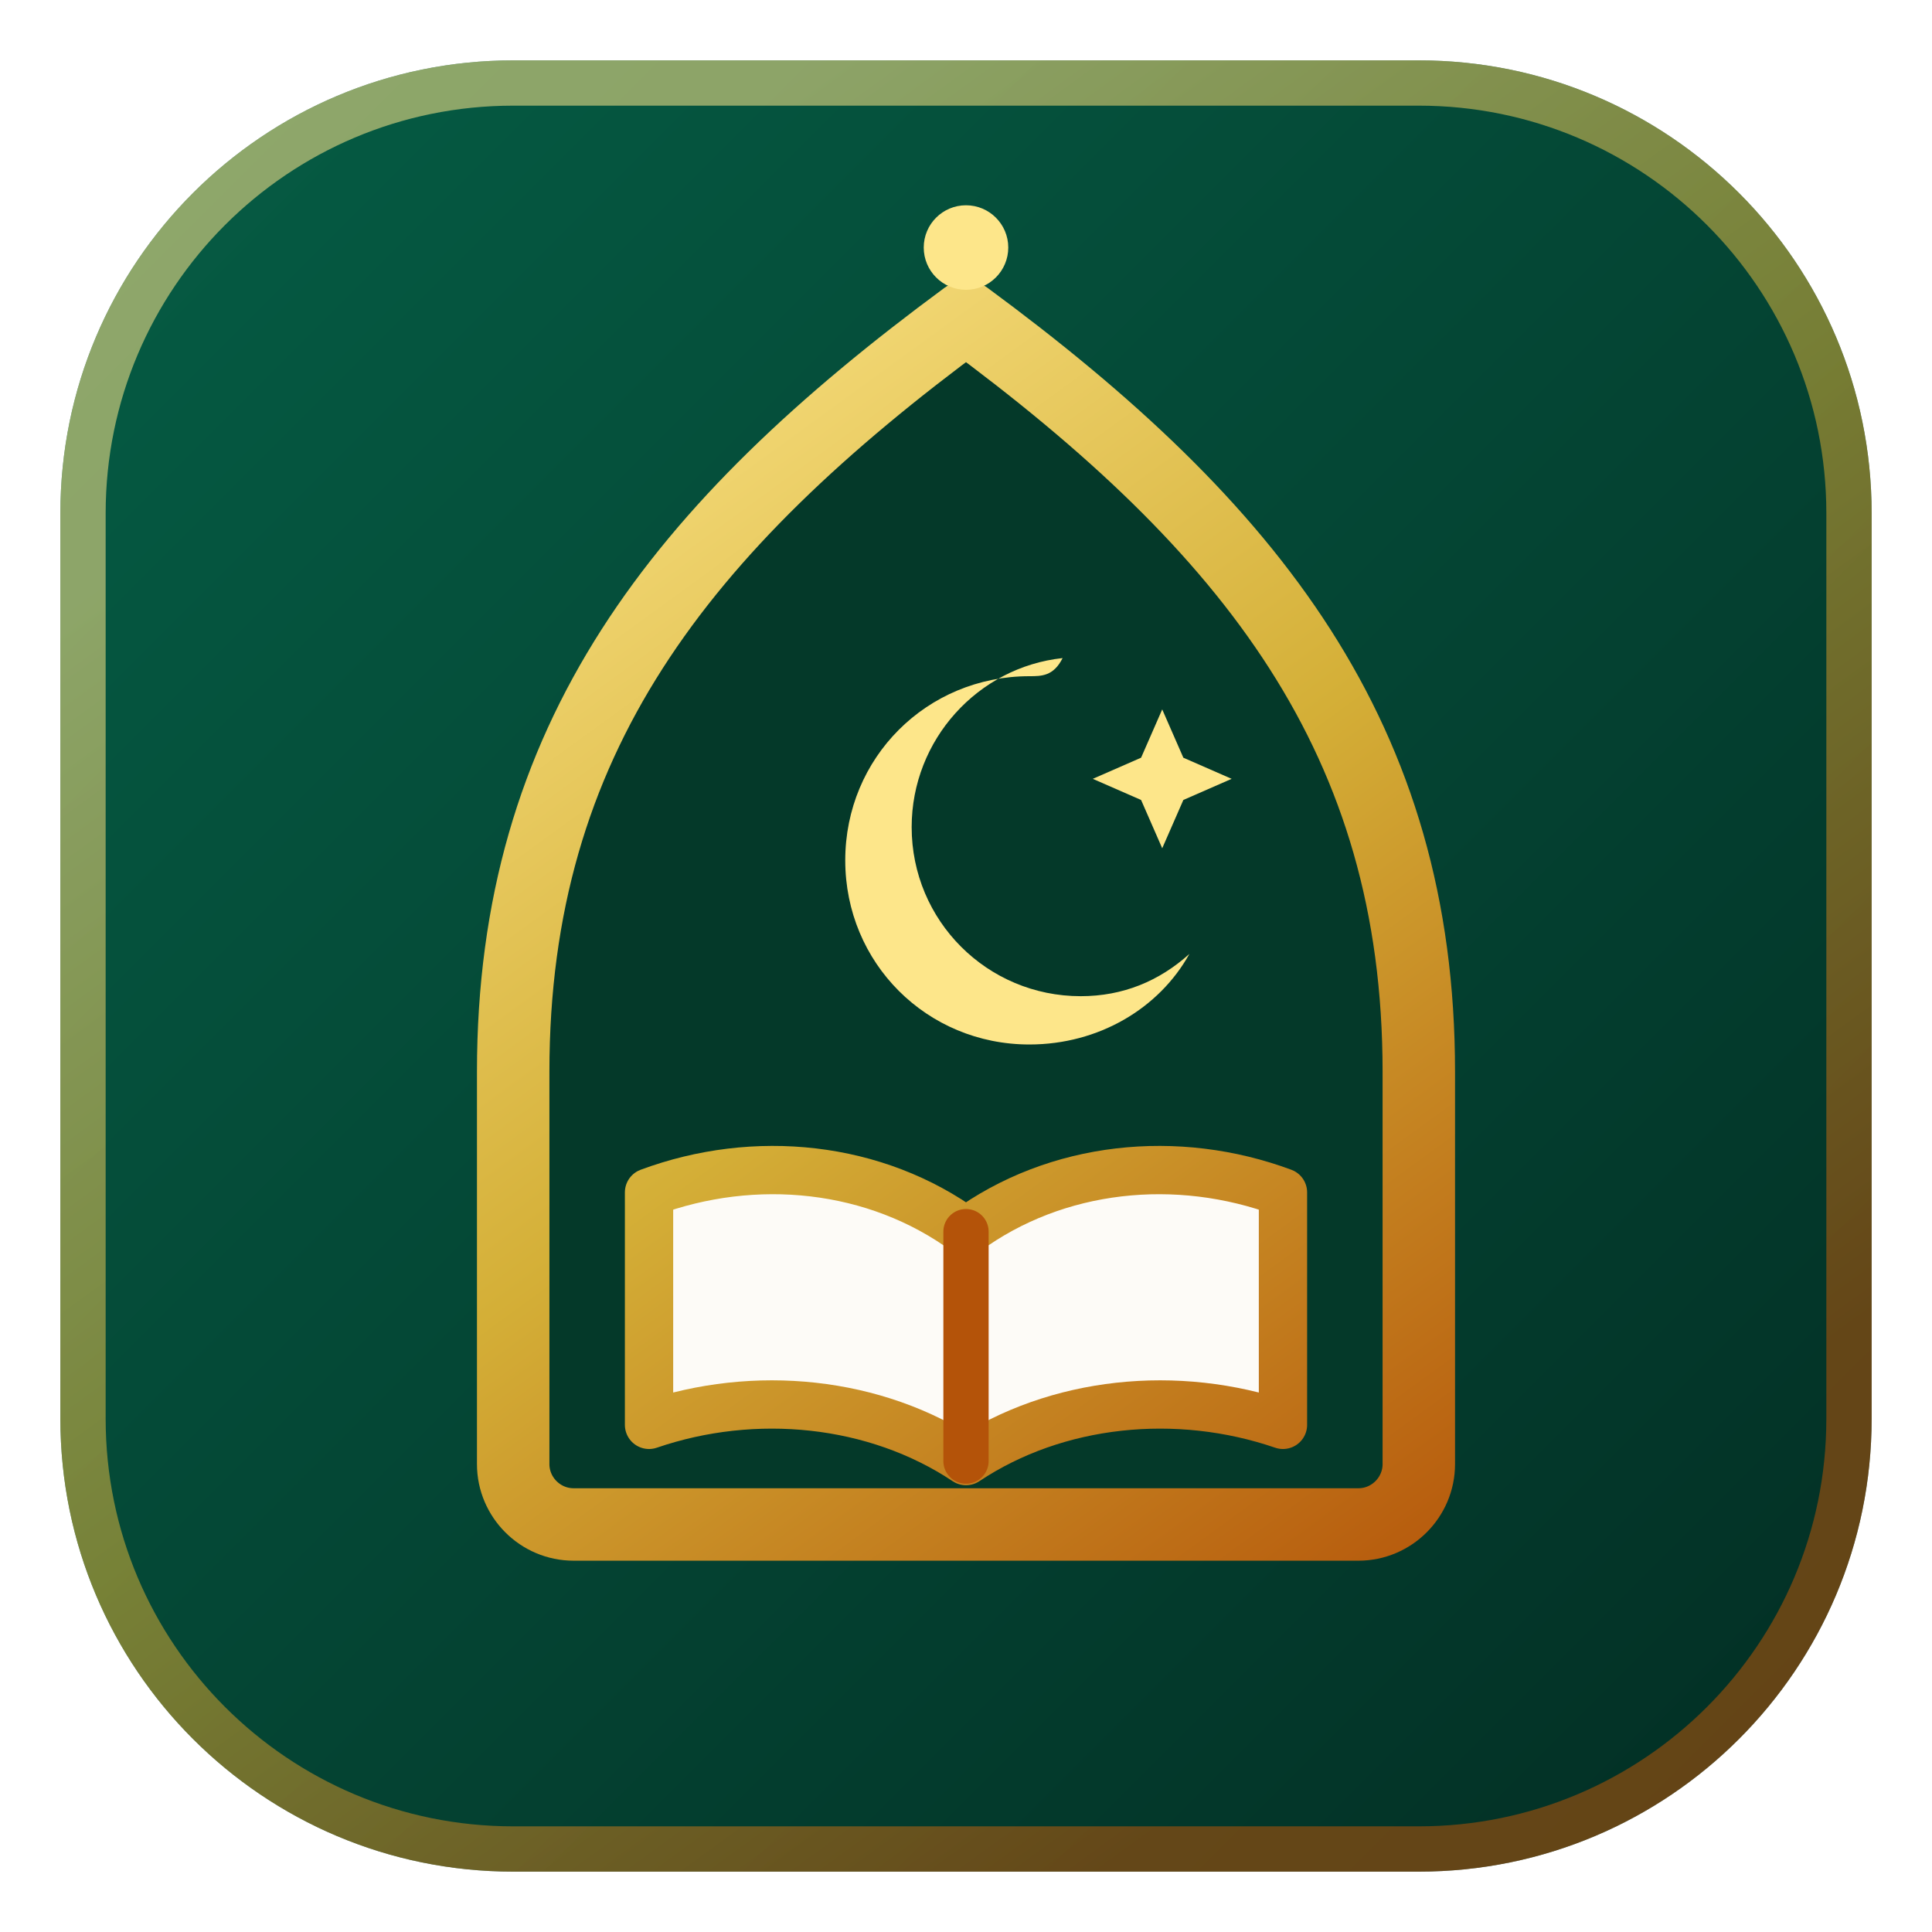
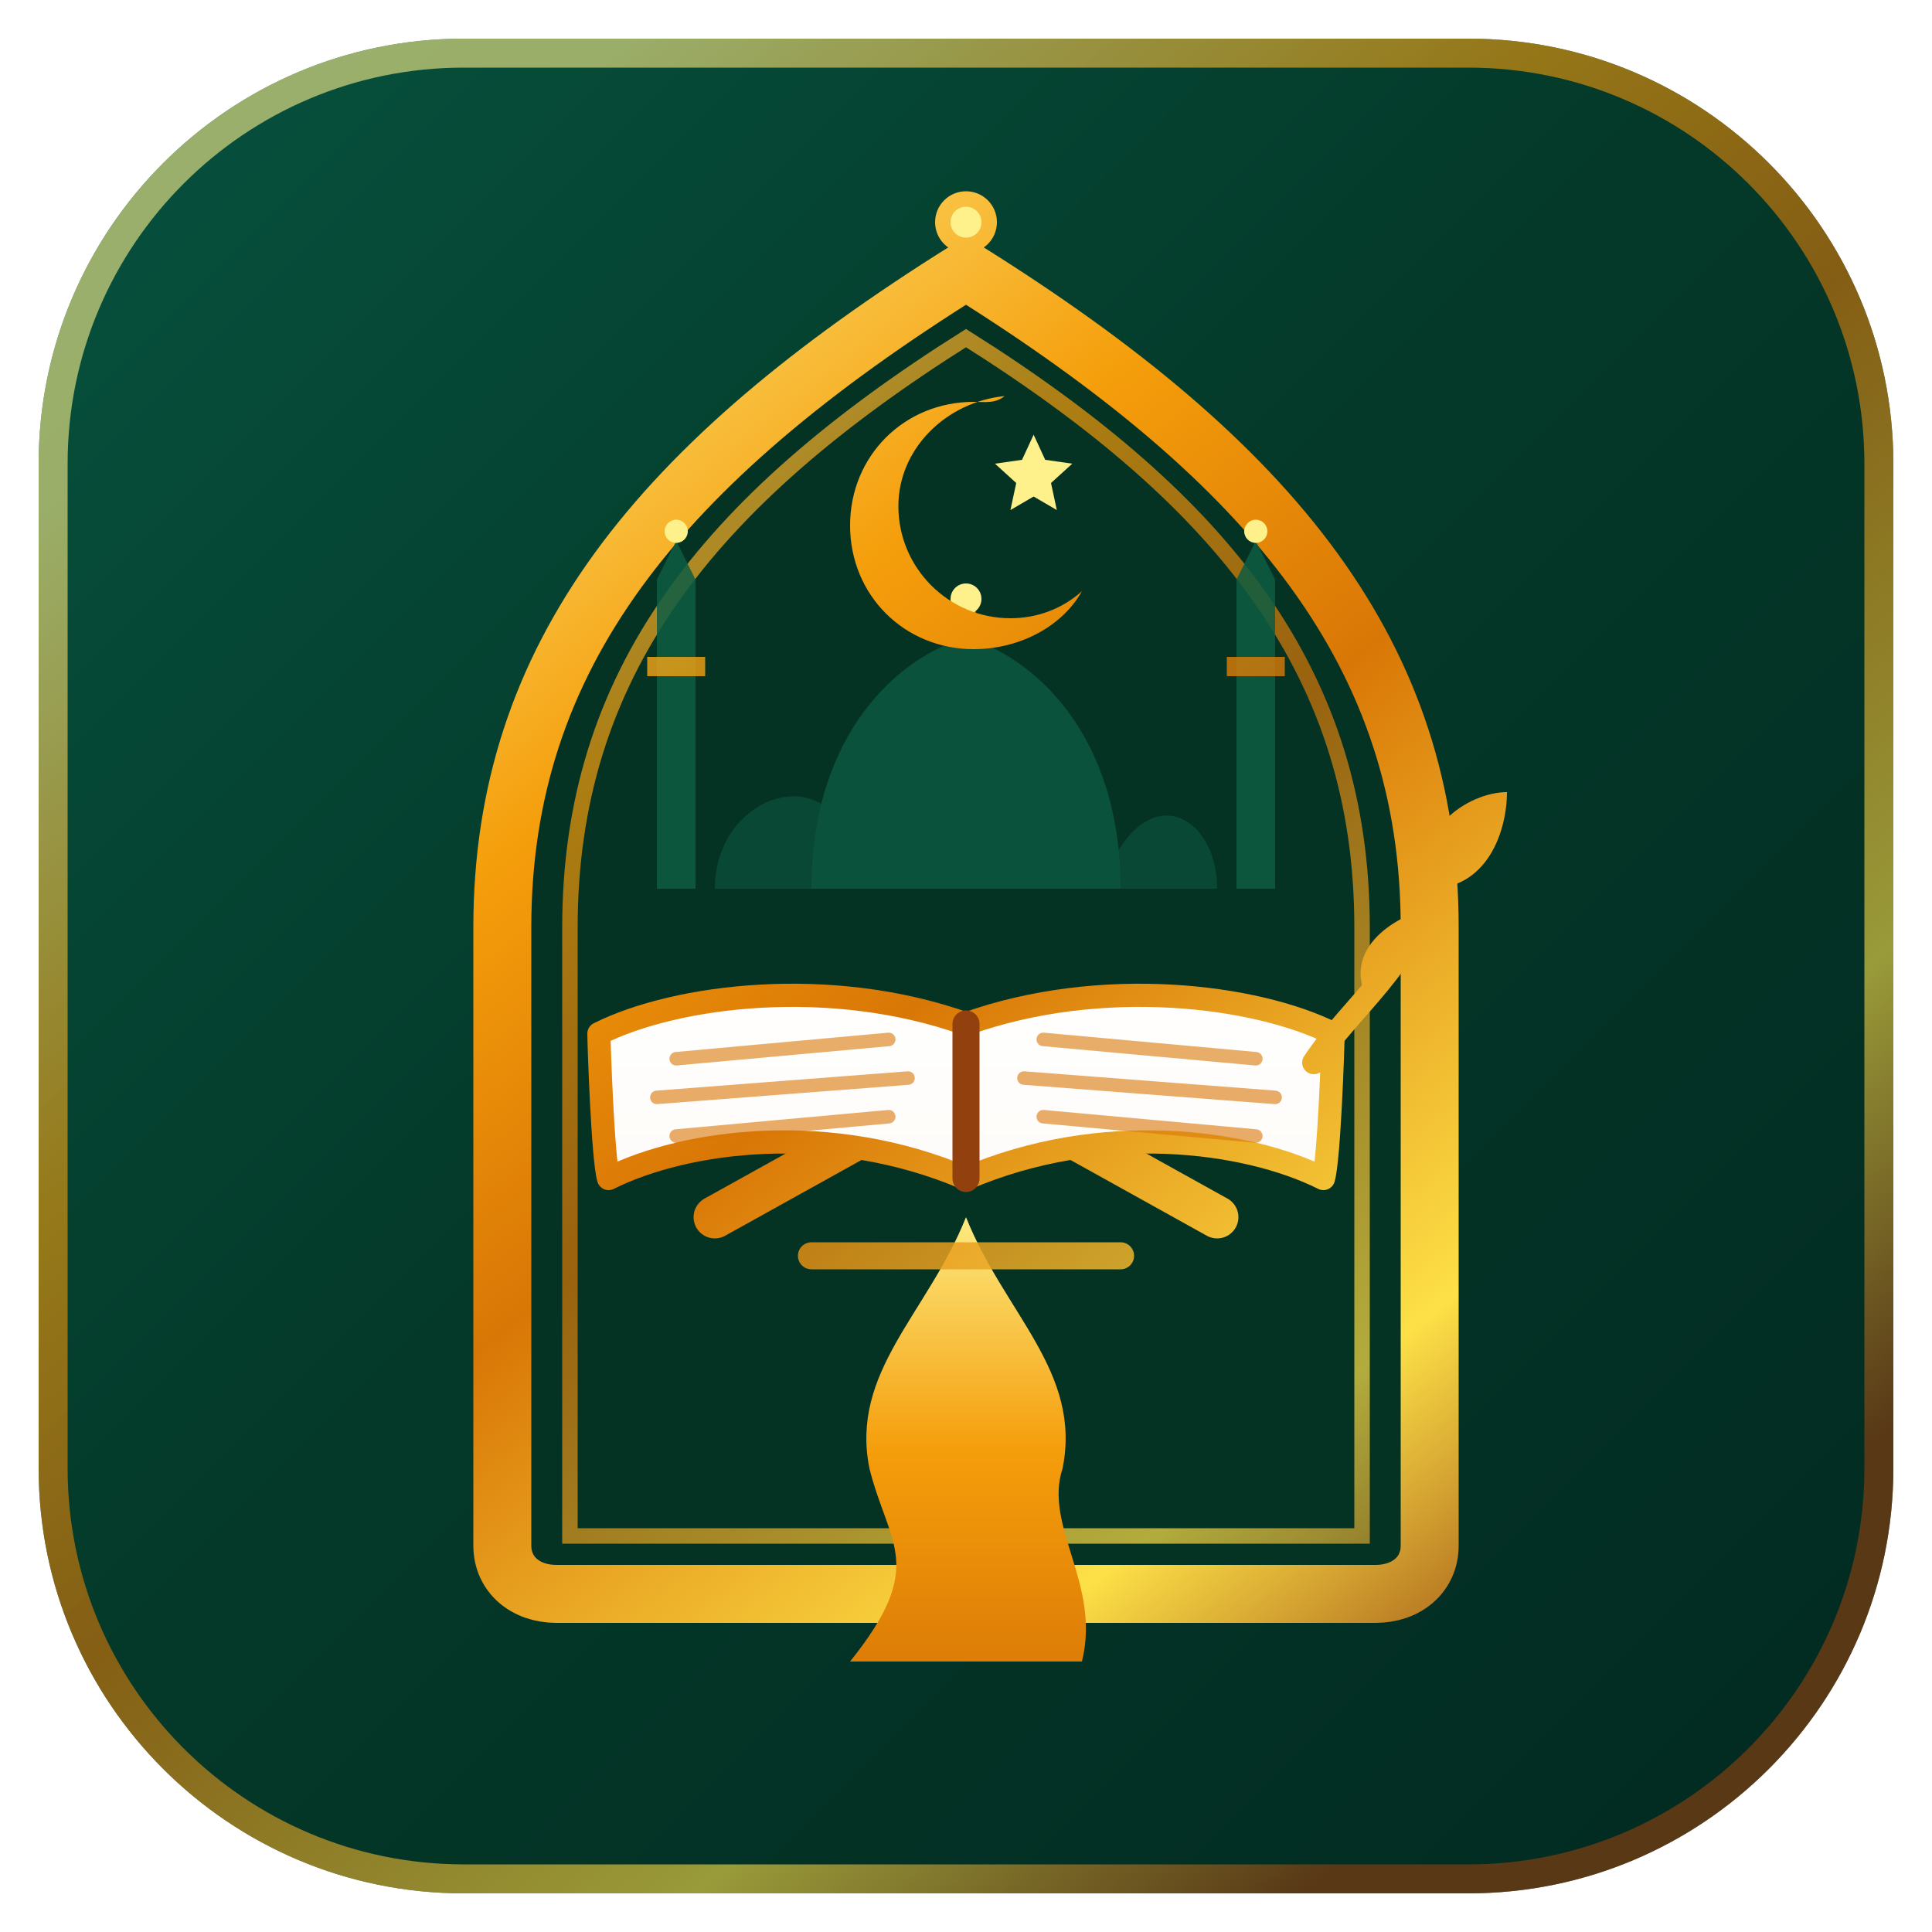
- <svg xmlns="http://www.w3.org/2000/svg" width="64" height="64" viewBox="0 0 64 64" fill="none">
+ <svg xmlns="http://www.w3.org/2000/svg" width="512" height="512" viewBox="0 0 100 100" fill="none">
  <defs>
-     <linearGradient id="bg" x1="0" y1="0" x2="64" y2="64" gradientUnits="userSpaceOnUse">
-       <stop offset="0%" stop-color="#065F46" />
+     <linearGradient id="amalBgGrad" x1="10" y1="10" x2="90" y2="90" gradientUnits="userSpaceOnUse">
+       <stop offset="0%" stop-color="#064E3B" />
+       <stop offset="45%" stop-color="#043929" />
      <stop offset="100%" stop-color="#022C22" />
    </linearGradient>
-     <linearGradient id="gold" x1="16" y1="10" x2="48" y2="54" gradientUnits="userSpaceOnUse">
-       <stop offset="0%" stop-color="#FDE68A" />
-       <stop offset="50%" stop-color="#D4AF37" />
-       <stop offset="100%" stop-color="#B45309" />
+     <linearGradient id="amalGoldGrad" x1="20" y1="12" x2="80" y2="88" gradientUnits="userSpaceOnUse">
+       <stop offset="0%" stop-color="#FEF08A" />
+       <stop offset="30%" stop-color="#F59E0B" />
+       <stop offset="50%" stop-color="#D97706" />
+       <stop offset="80%" stop-color="#FDE047" />
+       <stop offset="100%" stop-color="#92400E" />
+     </linearGradient>
+     <linearGradient id="amalPathGrad" x1="50" y1="62" x2="50" y2="88" gradientUnits="userSpaceOnUse">
+       <stop offset="0%" stop-color="#FEF08A" />
+       <stop offset="50%" stop-color="#F59E0B" />
+       <stop offset="100%" stop-color="#D97706" />
+     </linearGradient>
+     <linearGradient id="amalPageGrad" x1="50" y1="50" x2="50" y2="64" gradientUnits="userSpaceOnUse">
+       <stop offset="0%" stop-color="#FFFFFF" />
+       <stop offset="100%" stop-color="#FDFBF7" />
    </linearGradient>
  </defs>
-   <rect x="2" y="2" width="60" height="60" rx="15" fill="url(#bg)" />
-   <rect x="2.75" y="2.75" width="58.5" height="58.5" rx="14.25" stroke="url(#gold)" stroke-opacity="0.55" stroke-width="1.5" />
-   <path d="M32 10.5C41.5 17.5 47 24.5 47 35.5V48.5C47 49.6 46.1 50.5 45 50.5H19C17.9 50.5 17 49.6 17 48.5V35.5C17 24.5 22.5 17.5 32 10.5Z" fill="#043929" stroke="url(#gold)" stroke-width="2.4" stroke-linejoin="round" />
-   <path d="M35.2 21.8C32.4 22.1 30.2 24.5 30.2 27.4C30.2 30.5 32.7 33 35.8 33C37.2 33 38.4 32.5 39.4 31.6C38.4 33.4 36.4 34.6 34.1 34.6C30.7 34.6 28 31.9 28 28.5C28 25.1 30.7 22.4 34.1 22.4C34.5 22.4 34.9 22.4 35.2 21.8Z" fill="#FDE68A" />
-   <path d="M38.5 23.5L39.2 25.1L40.8 25.8L39.2 26.5L38.5 28.1L37.8 26.5L36.2 25.8L37.8 25.1L38.5 23.5Z" fill="#FDE68A" />
-   <path d="M21.5 39.5C25 38.2 29 38.6 32 40.8C35 38.6 39 38.2 42.5 39.5V47.2C39 46 35 46.4 32 48.4C29 46.4 25 46 21.5 47.2V39.5Z" fill="#FDFBF7" stroke="url(#gold)" stroke-width="1.6" stroke-linejoin="round" />
-   <path d="M32 40.8V48.4" stroke="#B45309" stroke-width="1.5" stroke-linecap="round" />
-   <circle cx="32" cy="8.2" r="1.4" fill="#FDE68A" />
+   <rect x="2" y="2" width="96" height="96" rx="22" fill="url(#amalBgGrad)" />
+   <rect x="2.75" y="2.75" width="94.5" height="94.5" rx="21.25" stroke="url(#amalGoldGrad)" stroke-width="1.5" stroke-opacity="0.6" />
+   <path d="M50 14 C66 24 74 34 74 48 V80 C74 81.5 72.8 82.5 71.2 82.5 H28.8 C27.2 82.5 26 81.5 26 80 V48 C26 34 34 24 50 14 Z" fill="#043324" stroke="url(#amalGoldGrad)" stroke-width="3" stroke-linejoin="round" />
+   <path d="M50 17.5 C63.5 26 70.5 35 70.5 48 V79.5 H29.5 V48 C29.5 35 36.5 26 50 17.5 Z" fill="none" stroke="url(#amalGoldGrad)" stroke-width="0.8" stroke-opacity="0.7" />
+   <path d="M34 46 V30 L35 28 L36 30 V46 Z" fill="#0D5C43" opacity="0.85" />
+   <rect x="33.5" y="34" width="3" height="1" fill="url(#amalGoldGrad)" opacity="0.8" />
+   <circle cx="35" cy="27.5" r="0.6" fill="#FEF08A" />
+   <path d="M64 46 V30 L65 28 L66 30 V46 Z" fill="#0D5C43" opacity="0.85" />
+   <rect x="63.5" y="34" width="3" height="1" fill="url(#amalGoldGrad)" opacity="0.8" />
+   <circle cx="65" cy="27.5" r="0.6" fill="#FEF08A" />
+   <path d="M37 46 C37 42 41 40 43 42 V46 Z" fill="#094A36" opacity="0.9" />
+   <path d="M57 46 C59 40 63 42 63 46 Z" fill="#094A36" opacity="0.9" />
+   <path d="M42 46 C42 38 46.5 34 50 33 C53.5 34 58 38 58 46 Z" fill="#0B523C" />
+   <path d="M49.5 33 V31.5 H50.5 V33 Z" fill="url(#amalGoldGrad)" />
+   <circle cx="50" cy="31" r="0.8" fill="#FEF08A" />
+   <path d="M52 20.5 C49 20.8 46.5 23.2 46.5 26.2 C46.5 29.4 49.1 32 52.3 32 C53.7 32 55 31.5 56 30.6 C55 32.4 52.8 33.6 50.4 33.6 C46.8 33.6 44 30.8 44 27.2 C44 23.6 46.8 20.8 50.4 20.8 C51 20.8 51.5 20.9 52 20.5 Z" fill="url(#amalGoldGrad)" />
+   <path d="M53.5 22.5 L54.1 23.8 L55.5 24 L54.4 25 L54.7 26.4 L53.5 25.7 L52.3 26.4 L52.6 25 L51.5 24 L52.9 23.8 Z" fill="#FEF08A" />
+   <path d="M50 63 C48 68 44 71 45 76 C46 80 48 81 44 86 H56 C57 82 54 79 55 76 C56 71 52 68 50 63 Z" fill="url(#amalPathGrad)" />
+   <path d="M37 63 L46 58 M63 63 L54 58" stroke="url(#amalGoldGrad)" stroke-width="2.2" stroke-linecap="round" />
+   <path d="M42 65 L58 65" stroke="url(#amalGoldGrad)" stroke-width="1.4" stroke-linecap="round" opacity="0.85" />
+   <path d="M50 53 C43 50.5 35 51.5 31 53.5 C31 54 31.2 60 31.5 61 C35.5 59 43 58 50 61 Z" fill="url(#amalPageGrad)" stroke="url(#amalGoldGrad)" stroke-width="1.2" stroke-linejoin="round" />
+   <path d="M50 53 C57 50.5 65 51.5 69 53.5 C69 54 68.8 60 68.5 61 C64.5 59 57 58 50 61 Z" fill="url(#amalPageGrad)" stroke="url(#amalGoldGrad)" stroke-width="1.2" stroke-linejoin="round" />
+   <path d="M50 53 V61" stroke="#92400E" stroke-width="1.4" stroke-linecap="round" />
+   <line x1="35" y1="54.8" x2="46" y2="53.8" stroke="#D97706" stroke-width="0.7" stroke-linecap="round" opacity="0.6" />
+   <line x1="34" y1="56.8" x2="47" y2="55.8" stroke="#D97706" stroke-width="0.7" stroke-linecap="round" opacity="0.6" />
+   <line x1="35" y1="58.8" x2="46" y2="57.8" stroke="#D97706" stroke-width="0.7" stroke-linecap="round" opacity="0.6" />
+   <line x1="54" y1="53.8" x2="65" y2="54.8" stroke="#D97706" stroke-width="0.7" stroke-linecap="round" opacity="0.6" />
+   <line x1="53" y1="55.8" x2="66" y2="56.8" stroke="#D97706" stroke-width="0.7" stroke-linecap="round" opacity="0.6" />
+   <line x1="54" y1="57.8" x2="65" y2="58.8" stroke="#D97706" stroke-width="0.7" stroke-linecap="round" opacity="0.6" />
+   <path d="M68 55 C70 52 73 50 74 46" stroke="url(#amalGoldGrad)" stroke-width="1.2" stroke-linecap="round" />
+   <path d="M74 46 C77 46 78 43 78 41 C76 41 73 43 74 46 Z" fill="url(#amalGoldGrad)" />
+   <path d="M70.5 51 C73.5 50.5 74.5 48.5 74 47 C72 47.5 70 49 70.5 51 Z" fill="url(#amalGoldGrad)" />
+   <circle cx="50" cy="11.5" r="1.6" fill="url(#amalGoldGrad)" />
+   <circle cx="50" cy="11.5" r="0.8" fill="#FEF08A" />
</svg>
